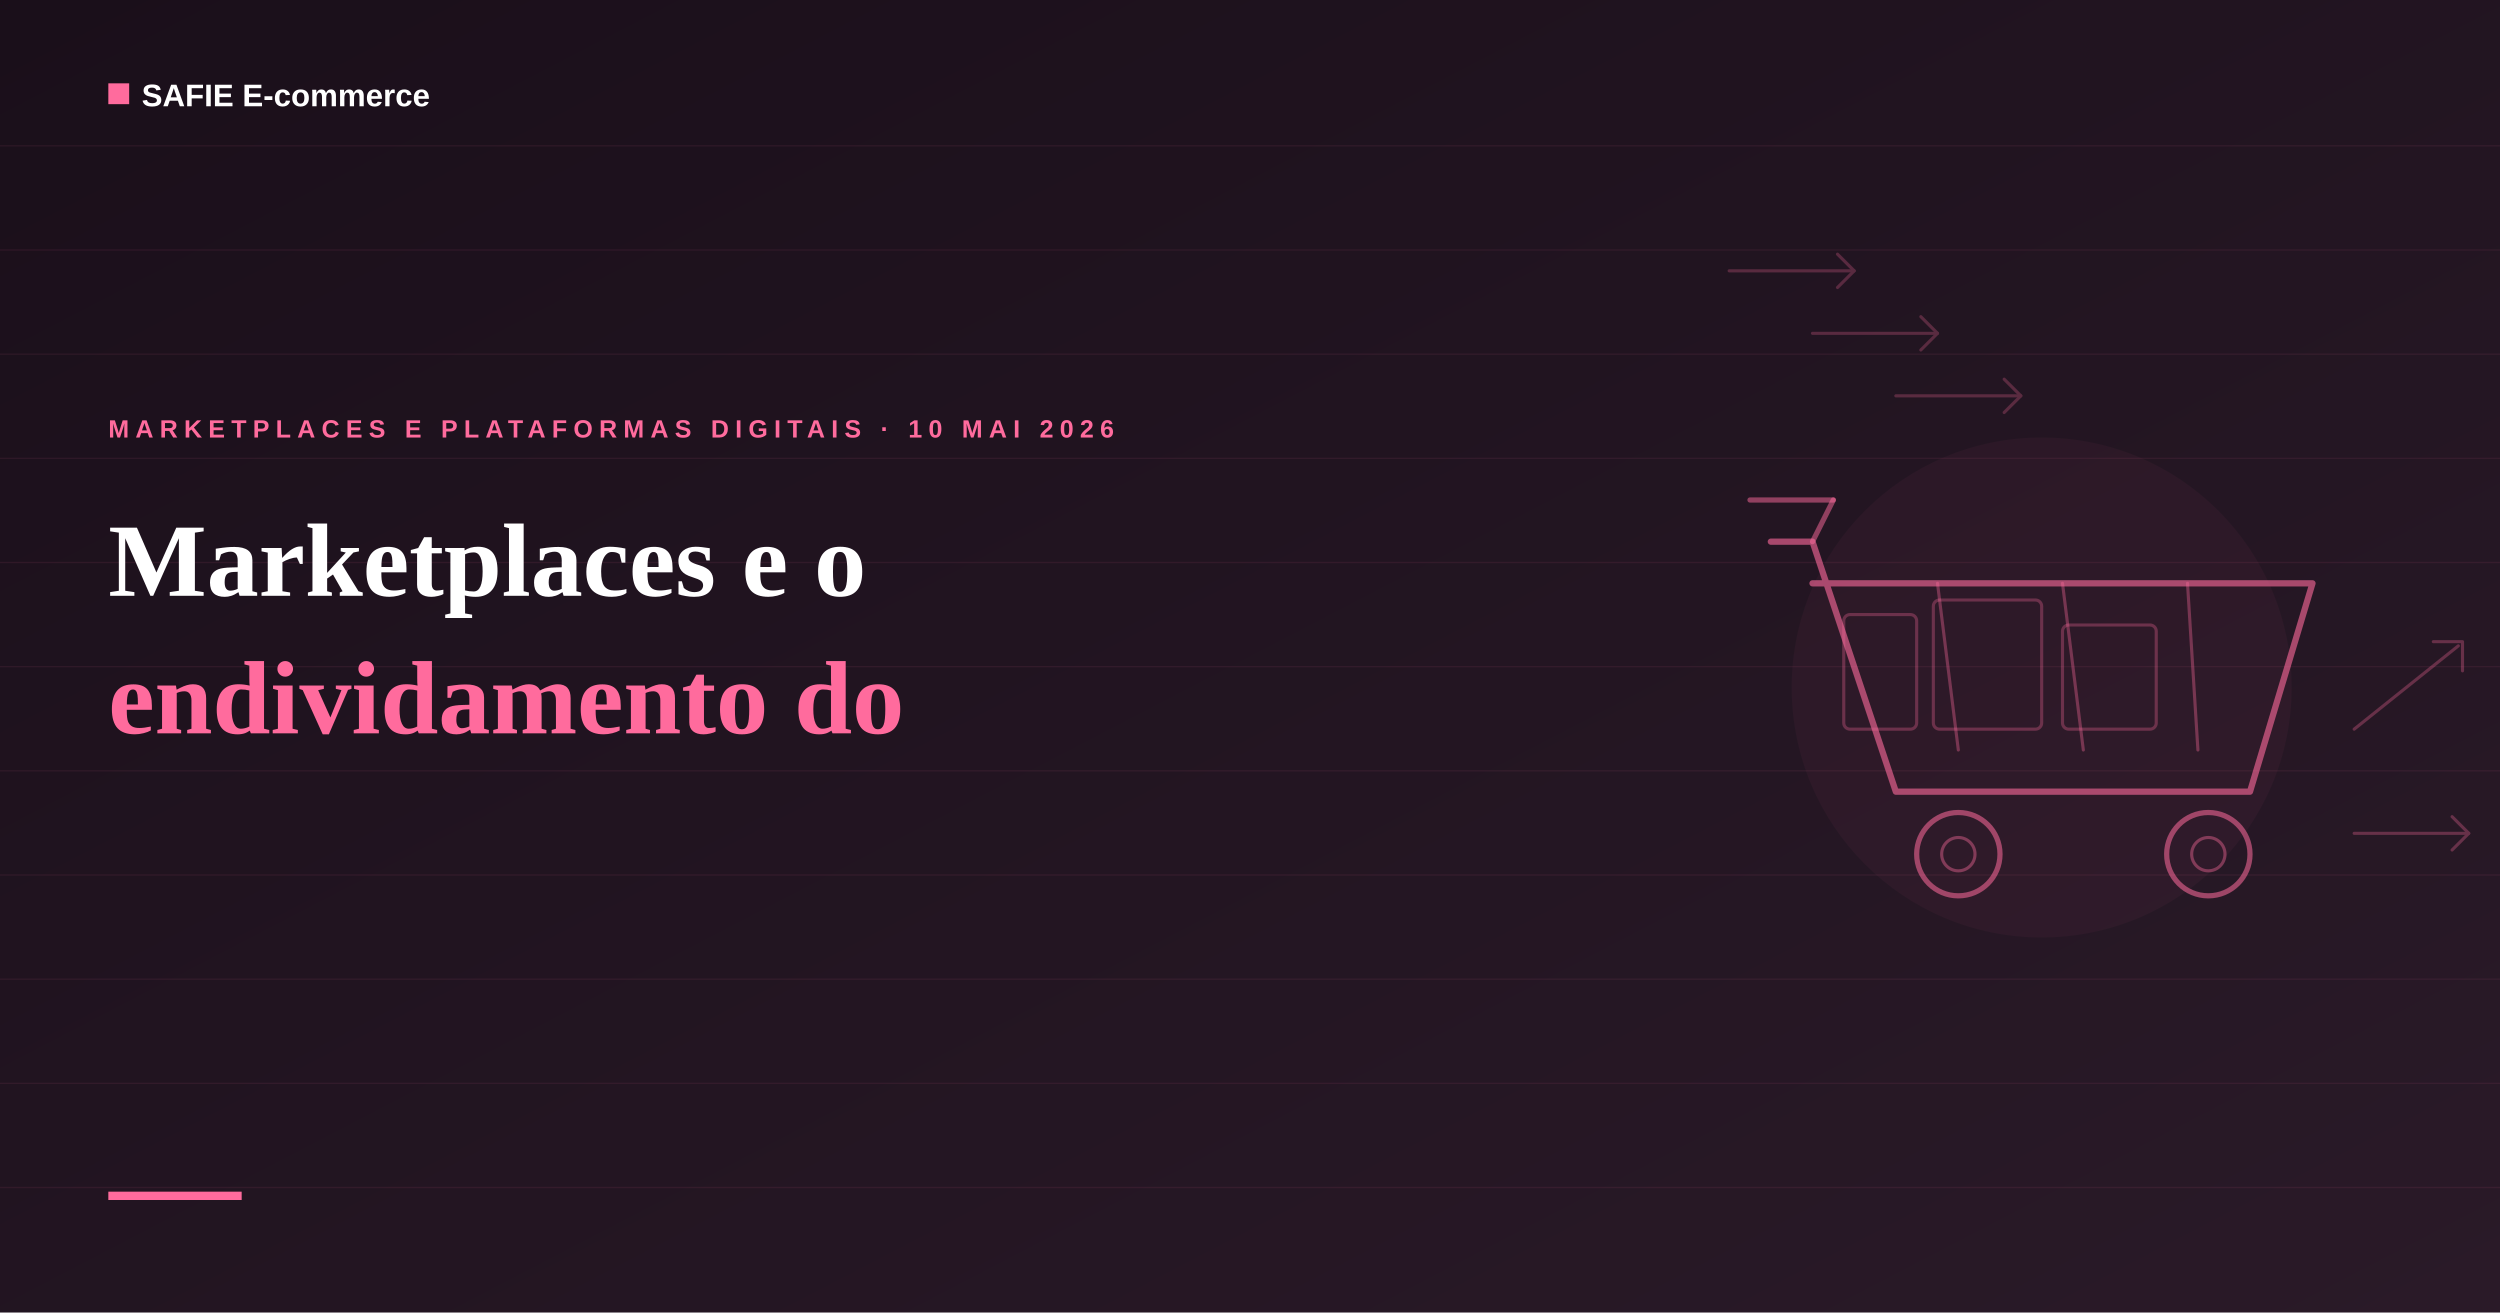
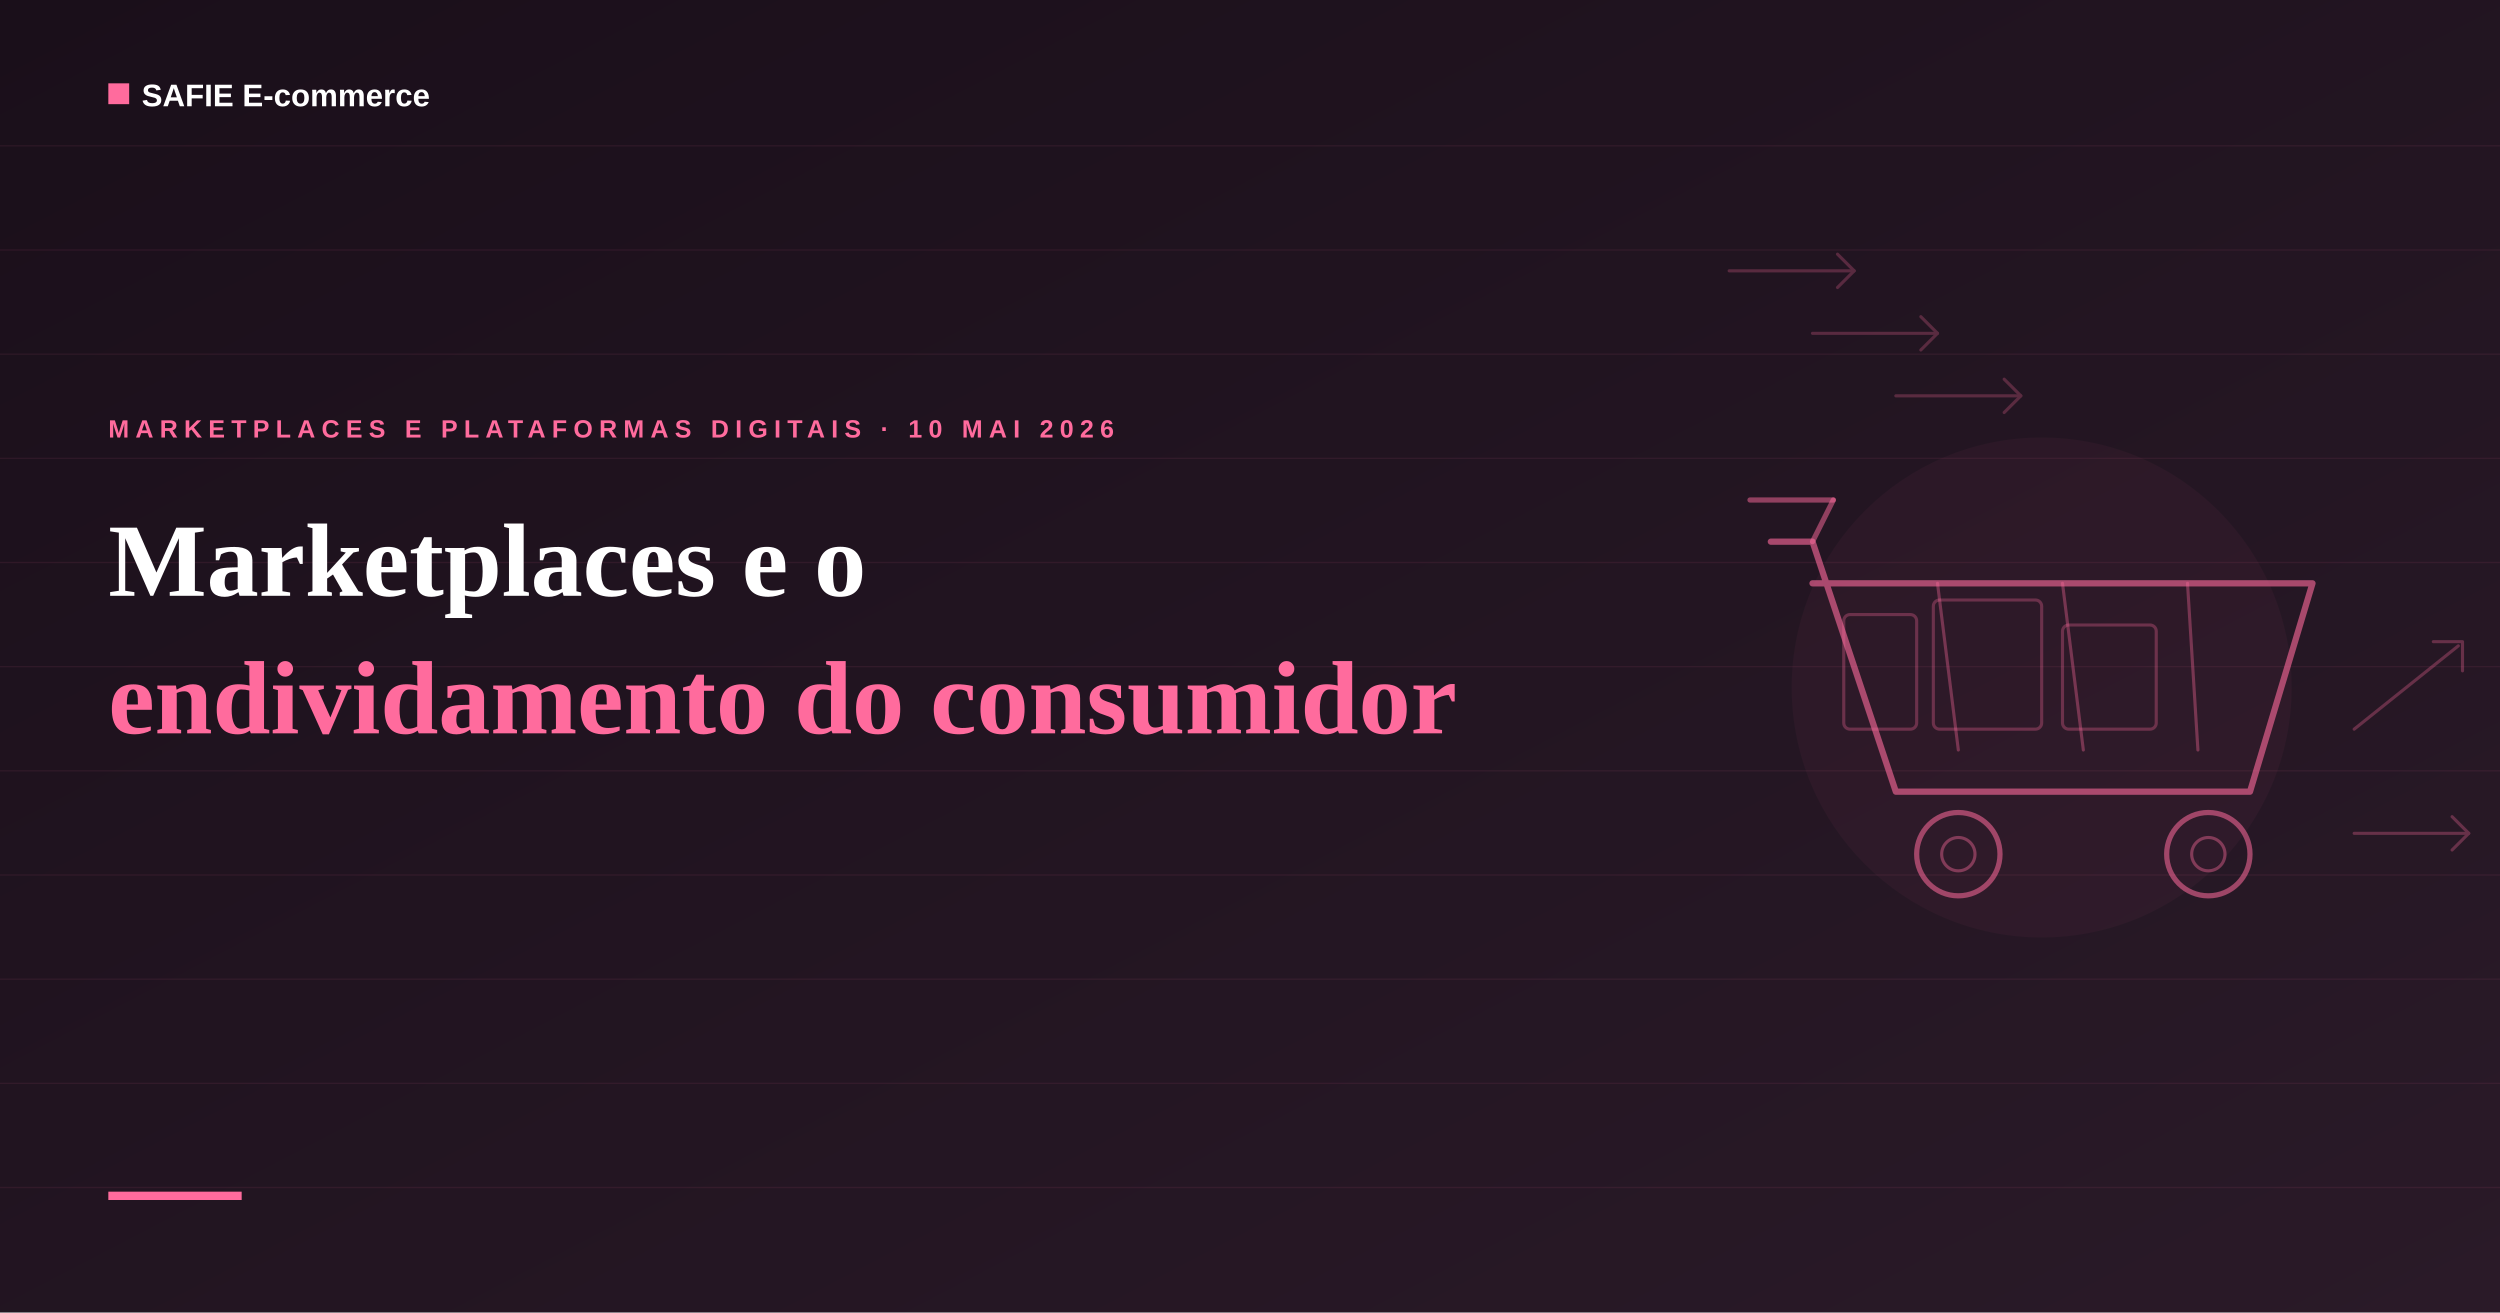
<svg xmlns="http://www.w3.org/2000/svg" viewBox="0 0 1200 630" width="1200" height="630">
  <defs>
    <linearGradient id="bg-grad" x1="0%" y1="0%" x2="100%" y2="100%">
      <stop offset="0%" stop-color="#1a0f1a" />
      <stop offset="100%" stop-color="#2a1a28" />
    </linearGradient>
  </defs>
  <rect width="1200" height="630" fill="url(#bg-grad)" />
  <g stroke="#ff6b9d" stroke-width="0.6" opacity="0.08">
    <line x1="0" y1="70" x2="1200" y2="70" />
    <line x1="0" y1="120" x2="1200" y2="120" />
    <line x1="0" y1="170" x2="1200" y2="170" />
    <line x1="0" y1="220" x2="1200" y2="220" />
    <line x1="0" y1="270" x2="1200" y2="270" />
    <line x1="0" y1="320" x2="1200" y2="320" />
    <line x1="0" y1="370" x2="1200" y2="370" />
    <line x1="0" y1="420" x2="1200" y2="420" />
    <line x1="0" y1="470" x2="1200" y2="470" />
    <line x1="0" y1="520" x2="1200" y2="520" />
    <line x1="0" y1="570" x2="1200" y2="570" />
  </g>
  <g stroke="#ff6b9d" stroke-width="1.5" opacity="0.25" fill="none" stroke-linecap="round" stroke-linejoin="round">
    <line x1="830" y1="130" x2="890" y2="130" />
    <polyline points="882,122 890,130 882,138" />
    <line x1="870" y1="160" x2="930" y2="160" />
    <polyline points="922,152 930,160 922,168" />
    <line x1="910" y1="190" x2="970" y2="190" />
    <polyline points="962,182 970,190 962,198" />
  </g>
  <g stroke="#ff6b9d" fill="none" stroke-linecap="round" stroke-linejoin="round">
    <path d="M 850 260 L 870 260 L 910 380 L 1080 380 L 1110 280 L 870 280" stroke-width="3" opacity="0.6" />
    <line x1="840" y1="240" x2="880" y2="240" stroke-width="2.5" opacity="0.5" />
    <line x1="880" y1="240" x2="870" y2="260" stroke-width="2.5" opacity="0.5" />
    <line x1="930" y1="280" x2="940" y2="360" stroke-width="1.5" opacity="0.35" />
    <line x1="990" y1="280" x2="1000" y2="360" stroke-width="1.5" opacity="0.35" />
    <line x1="1050" y1="280" x2="1055" y2="360" stroke-width="1.5" opacity="0.35" />
    <circle cx="940" cy="410" r="20" stroke-width="2.5" opacity="0.55" />
    <circle cx="940" cy="410" r="8" stroke-width="1.5" opacity="0.4" />
    <circle cx="1060" cy="410" r="20" stroke-width="2.5" opacity="0.55" />
    <circle cx="1060" cy="410" r="8" stroke-width="1.5" opacity="0.4" />
    <rect x="885" y="295" width="35" height="55" rx="3" stroke-width="1.5" opacity="0.3" />
    <rect x="928" y="288" width="52" height="62" rx="3" stroke-width="1.5" opacity="0.3" />
    <rect x="990" y="300" width="45" height="50" rx="3" stroke-width="1.5" opacity="0.3" />
  </g>
  <circle cx="980" cy="330" r="120" fill="#ff6b9d" opacity="0.04" />
  <g stroke="#ff6b9d" stroke-width="1.5" opacity="0.3" fill="none" stroke-linecap="round">
    <line x1="1130" y1="350" x2="1180" y2="310" />
    <polyline points="1168,308 1182,308 1182,322" stroke-linejoin="round" />
    <line x1="1130" y1="400" x2="1185" y2="400" />
    <polyline points="1177,392 1185,400 1177,408" stroke-linejoin="round" />
  </g>
  <rect x="52" y="40" width="10" height="10" fill="#ff6b9d" />
  <text x="68" y="51" fill="#ffffff" font-family="'DM Sans', Arial, sans-serif" font-size="15" font-weight="600">SAFIE E-commerce</text>
  <text x="52" y="210" fill="#ff6b9d" font-family="'DM Sans', Arial, sans-serif" font-size="12" font-weight="600" letter-spacing="3">MARKETPLACES E PLATAFORMAS DIGITAIS · 10 MAI 2026</text>
  <text x="52" y="286" fill="#ffffff" font-family="Georgia, 'Times New Roman', serif" font-size="50" font-weight="700">Marketplaces e o</text>
-   <text x="52" y="352" fill="#ff6b9d" font-family="Georgia, 'Times New Roman', serif" font-size="50" font-weight="700">endividamento do</text>
+   <text x="52" y="352" fill="#ff6b9d" font-family="Georgia, 'Times New Roman', serif" font-size="50" font-weight="700">endividamento do consumidor</text>
  <text x="52" y="418" fill="#ff6b9d" font-family="Georgia, 'Times New Roman', serif" font-size="50" font-weight="700" />
  <rect x="52" y="572" width="64" height="4" fill="#ff6b9d" />
</svg>
